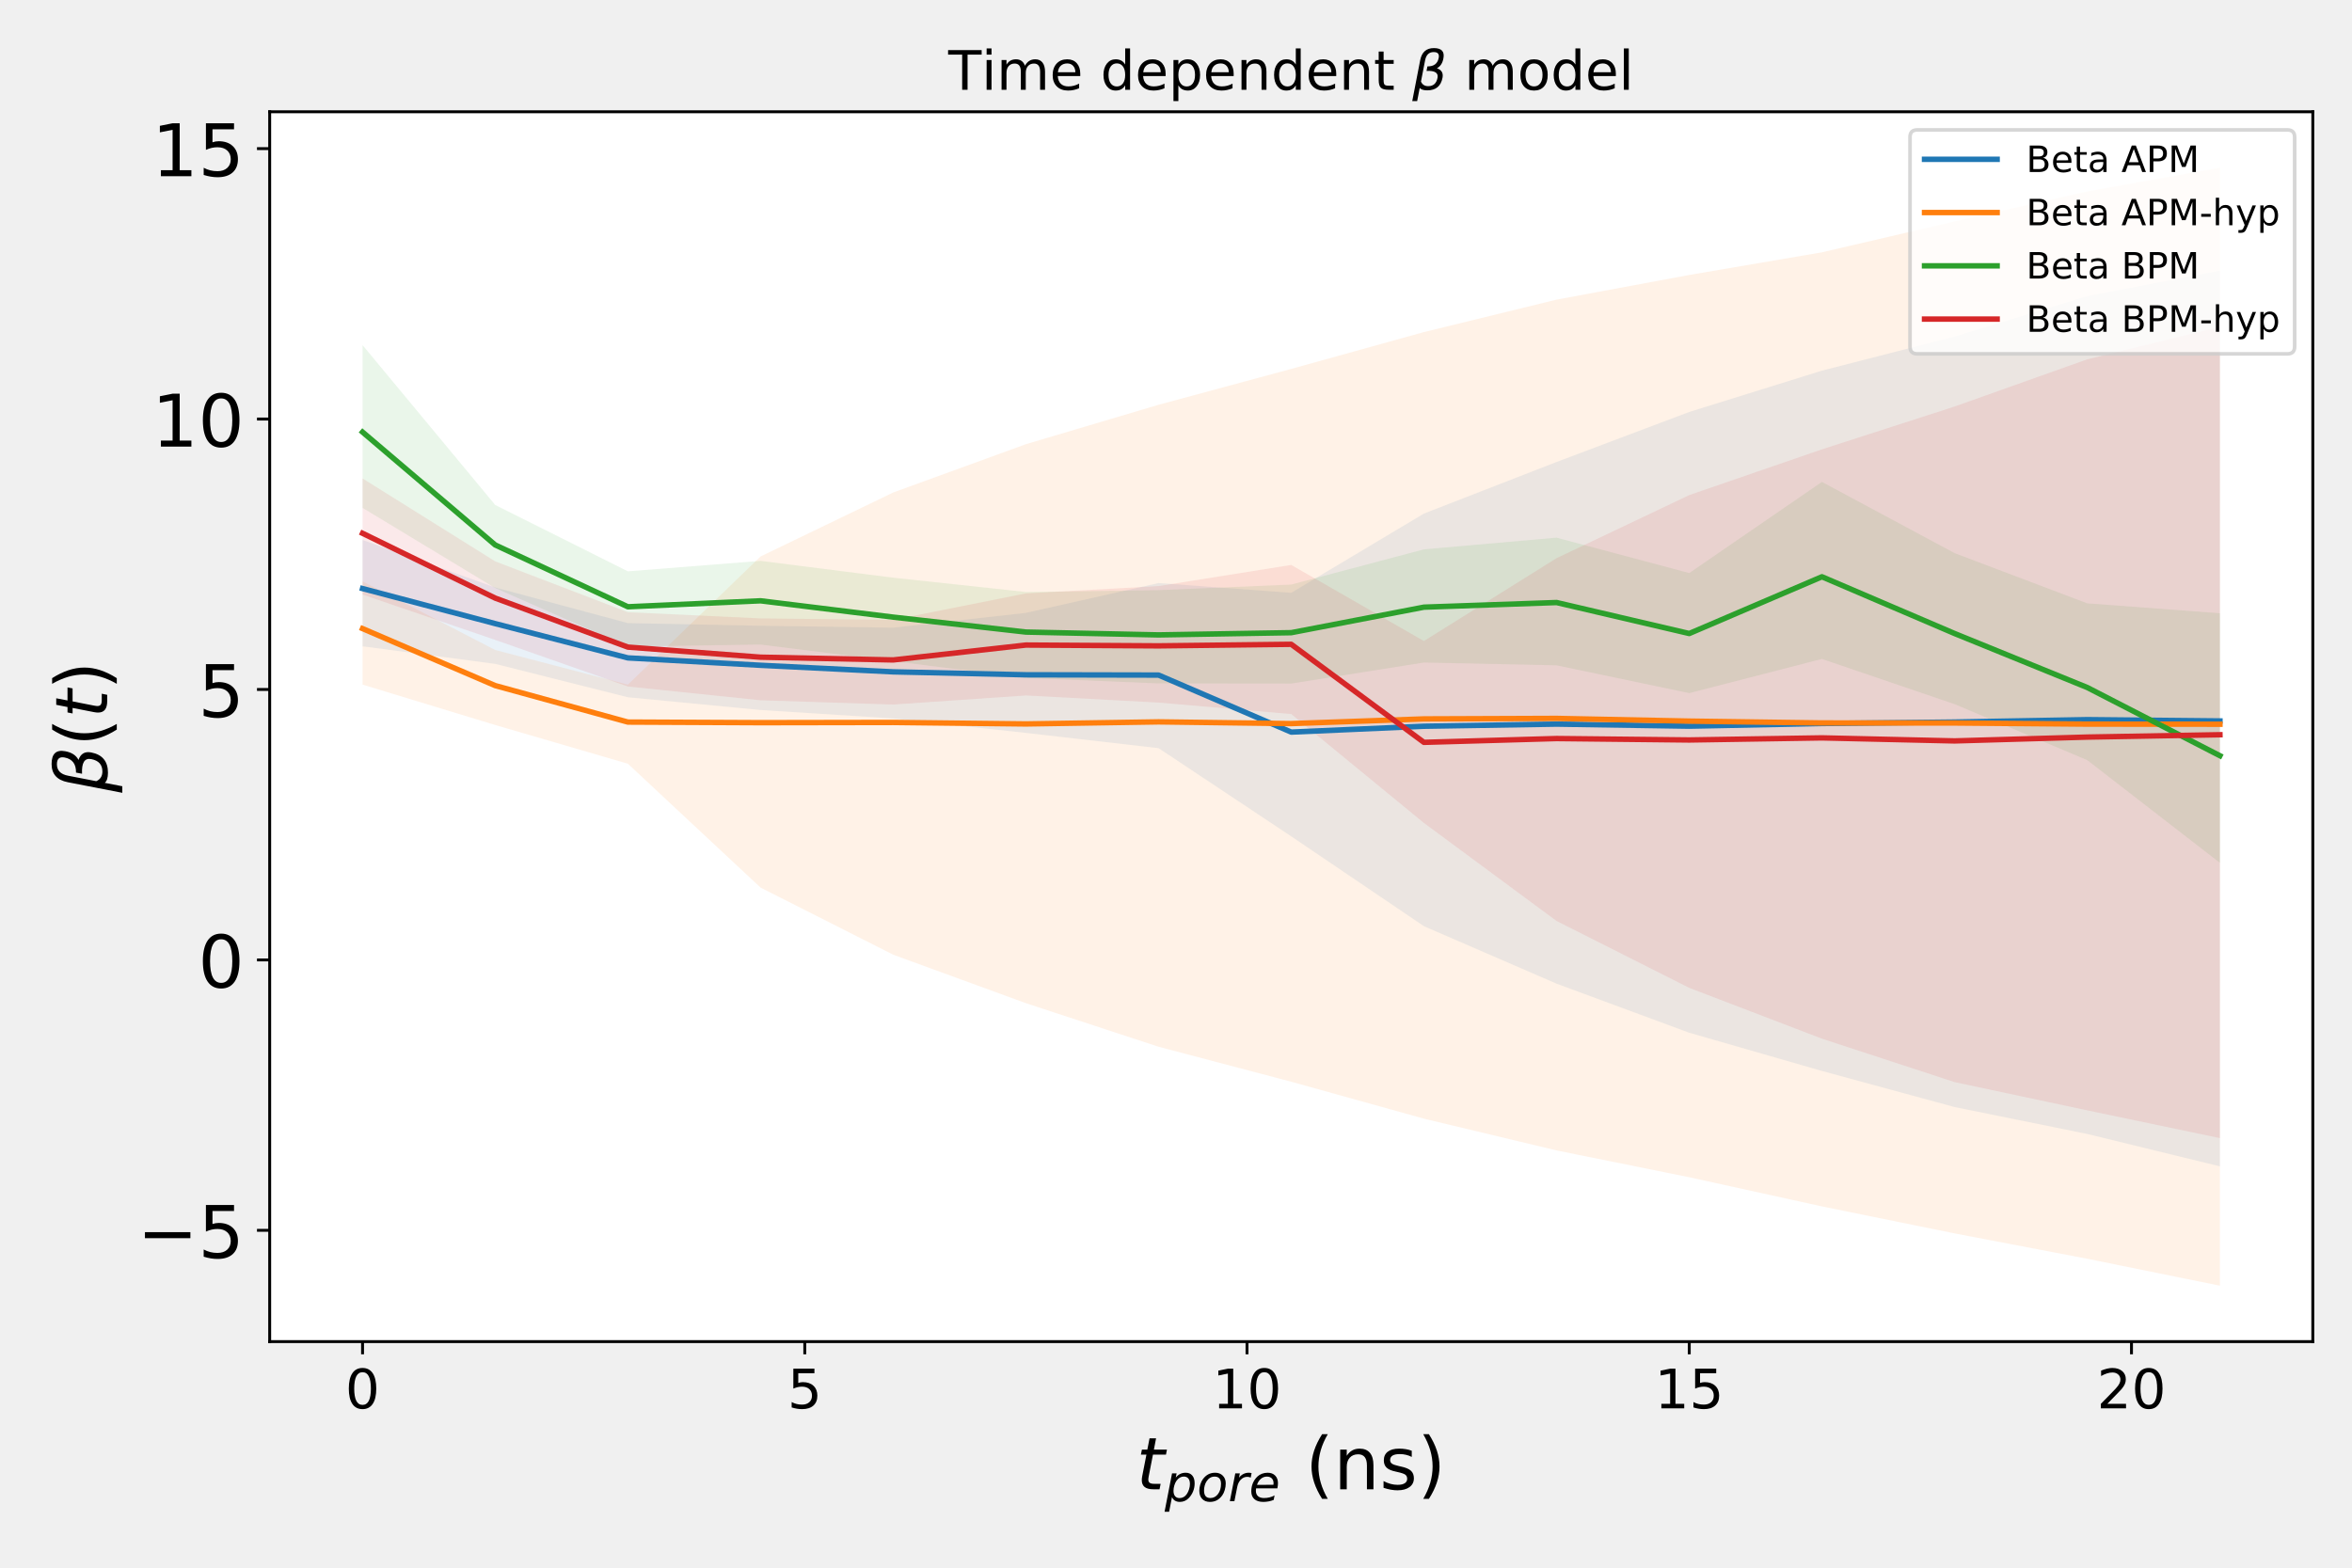
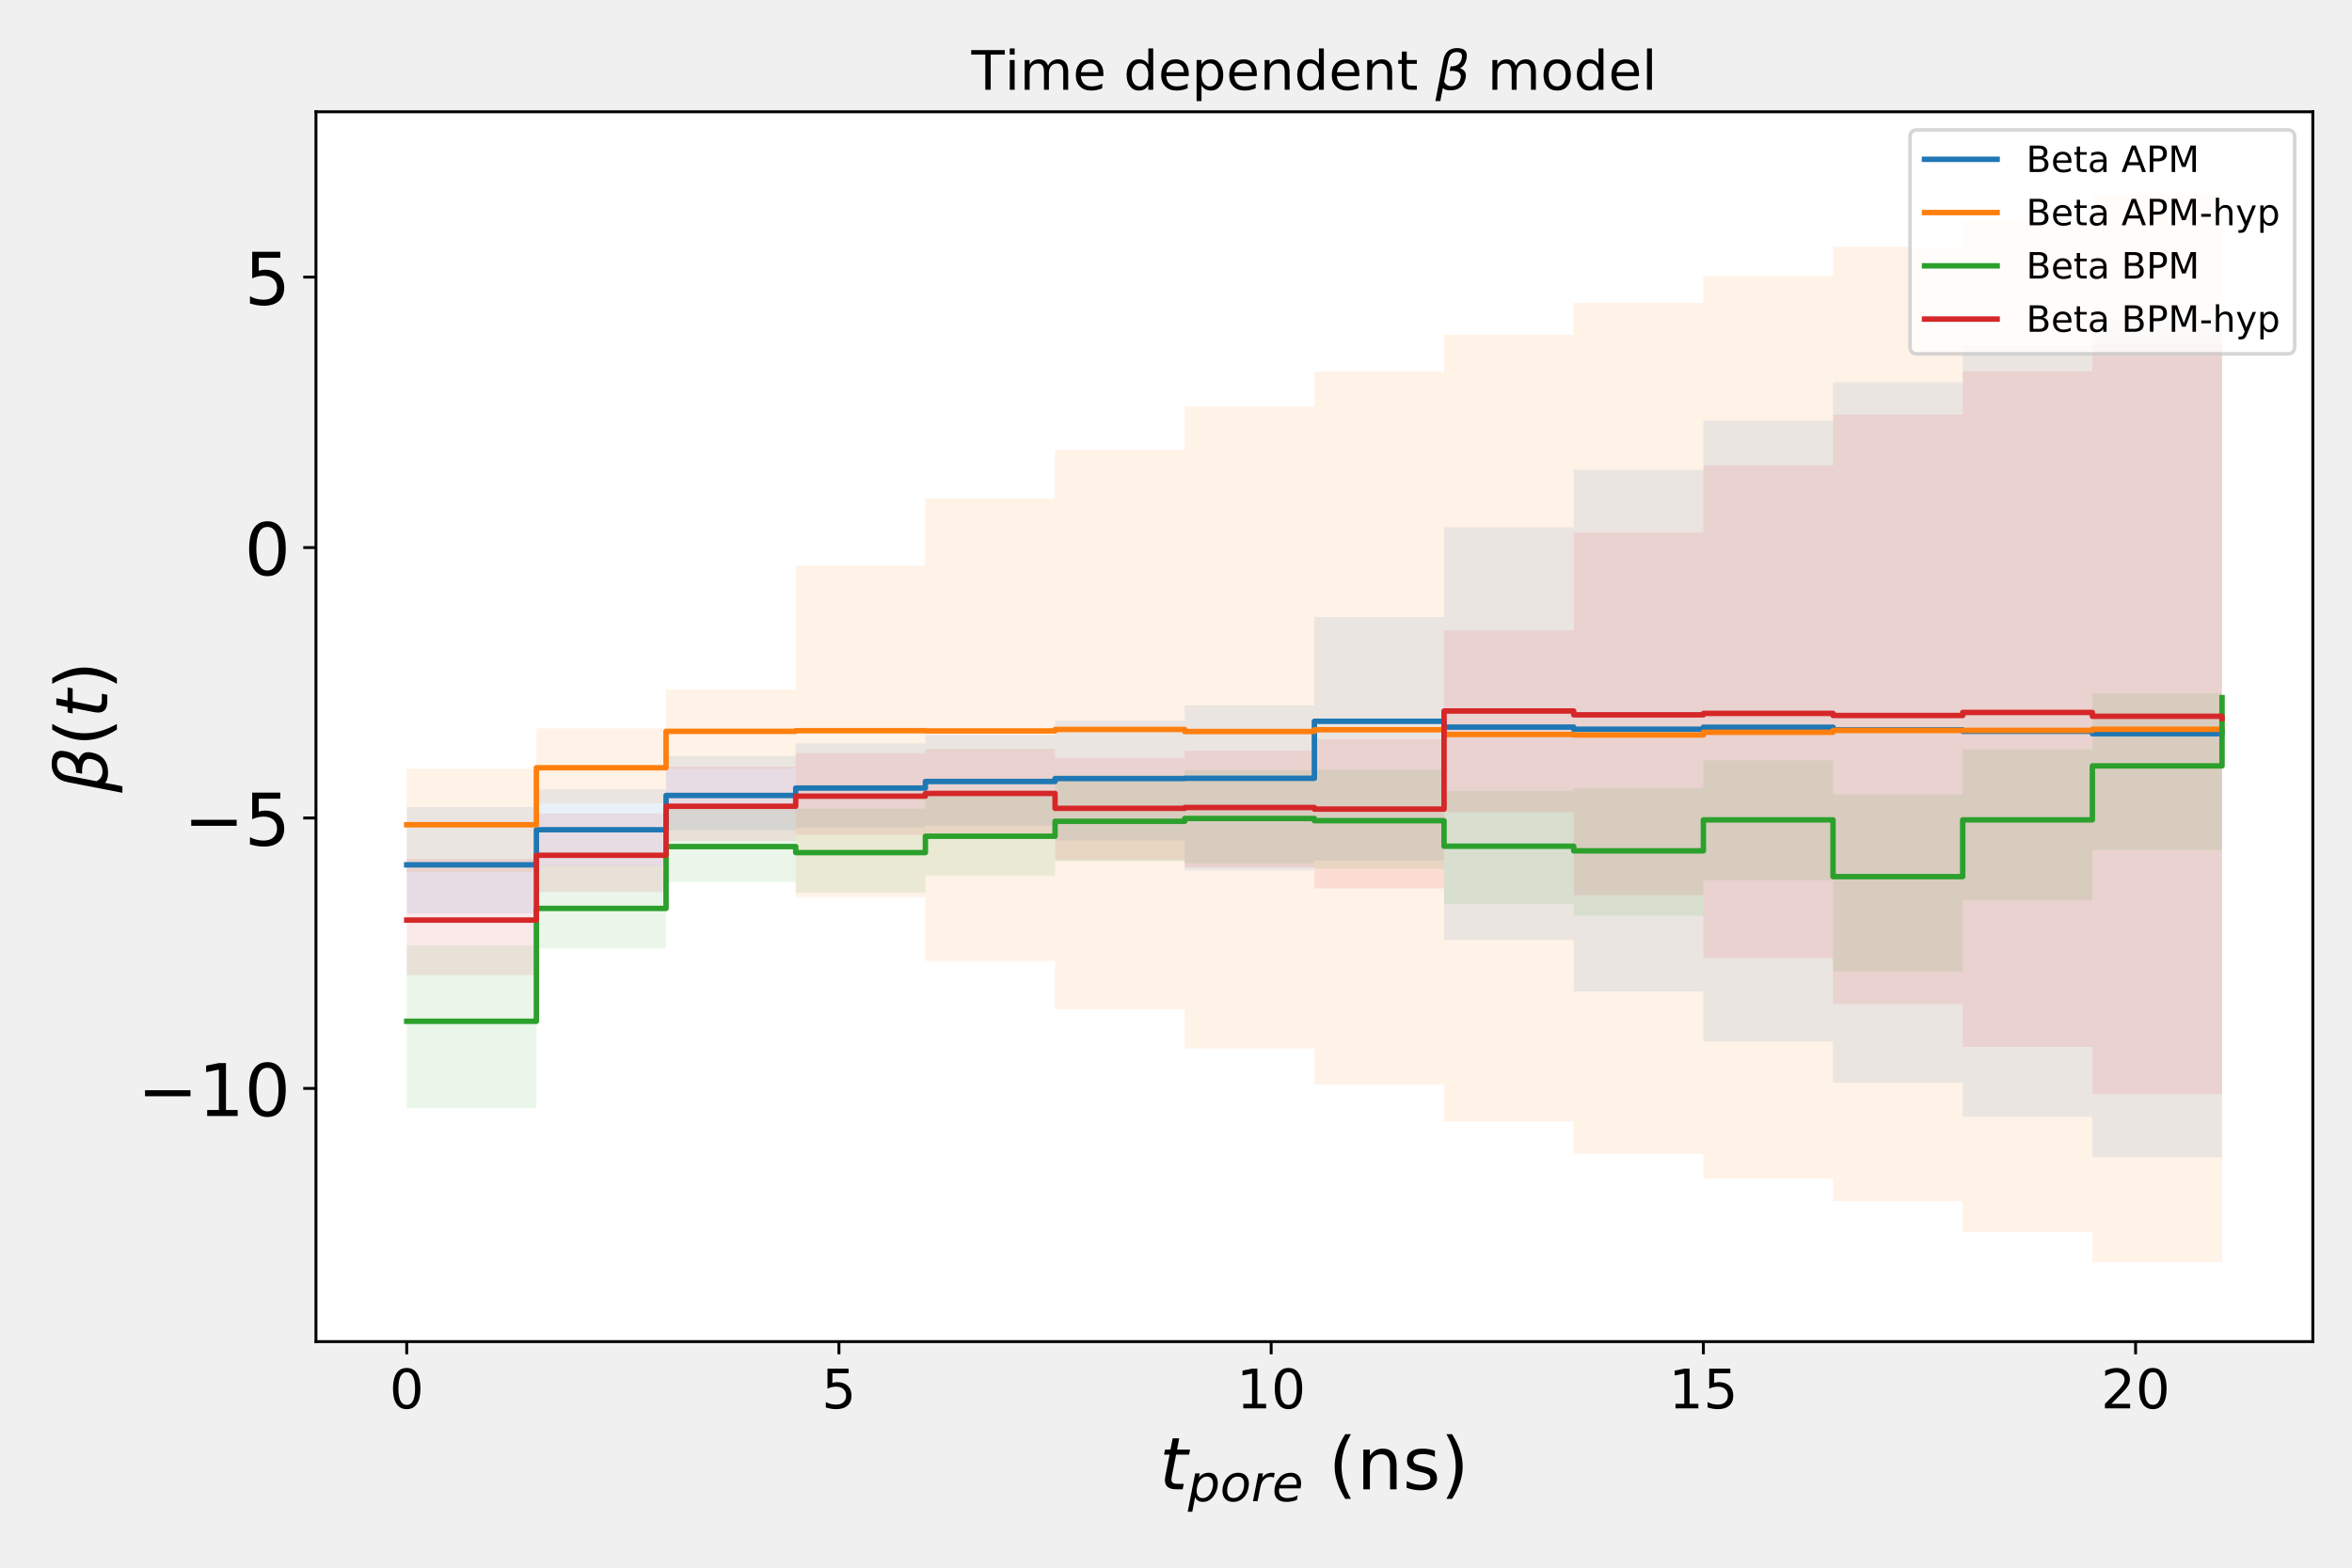
<svg xmlns="http://www.w3.org/2000/svg" xmlns:xlink="http://www.w3.org/1999/xlink" height="432pt" version="1.1" viewBox="0 0 648 432" width="648pt">
  <defs>
    <style type="text/css">*{stroke-linecap:butt;stroke-linejoin:round;}</style>
  </defs>
  <g id="figure_1">
    <g id="patch_1">
      <path d="M 0 432  L 648 432  L 648 0  L 0 0  z " style="fill:none;" />
    </g>
    <g id="axes_1">
      <g id="patch_2">
-         <path d="M 74.3 369.7  L 637.2 369.7  L 637.2 30.8  L 74.3 30.8  z " style="fill:#ffffff;" />
+         <path d="M 87.05 369.7  L 637.2 369.7  L 637.2 30.8  L 87.05 30.8  z " style="fill:#ffffff;" />
      </g>
      <g id="PolyCollection_1">
-         <path clip-path="url(#p8802742b12)" d="M 99.886 178.102  L 99.886 148.79  L 136.438 161.888  L 172.99 171.713  L 209.542 172.443  L 246.094 172.968  L 282.646 168.887  L 319.198 160.67  L 355.75 163.362  L 392.302 141.526  L 428.854 127.303  L 465.406 113.52  L 501.958 102.134  L 538.51 92.748  L 575.062 81.602  L 611.614 74.586  L 611.614 321.411  L 611.614 321.411  L 575.062 312.482  L 538.51 305.065  L 501.958 295.12  L 465.406 284.585  L 428.854 271.07  L 392.302 255.223  L 355.75 230.47  L 319.198 206.168  L 282.646 201.964  L 246.094 197.977  L 209.542 195.651  L 172.99 192.144  L 136.438 182.946  L 99.886 178.102  z " style="fill:#1f77b4;fill-opacity:0.1;" />
+         <path clip-path="url(#p41e7263bf4)" d="M 112.057 222.398  L 112.057 251.71  L 147.781 251.71  L 147.781 238.612  L 183.505 238.612  L 183.505 228.787  L 219.229 228.787  L 219.229 228.057  L 254.953 228.057  L 254.953 227.532  L 290.677 227.532  L 290.677 231.613  L 326.401 231.613  L 326.401 239.83  L 362.125 239.83  L 362.125 237.138  L 397.849 237.138  L 397.849 258.974  L 433.573 258.974  L 433.573 273.197  L 469.297 273.197  L 469.297 286.98  L 505.021 286.98  L 505.021 298.366  L 540.745 298.366  L 540.745 307.752  L 576.469 307.752  L 576.469 318.898  L 612.193 318.898  L 612.193 325.914  L 612.193 79.089  L 612.193 79.089  L 612.193 88.018  L 576.469 88.018  L 576.469 95.435  L 540.745 95.435  L 540.745 105.38  L 505.021 105.38  L 505.021 115.915  L 469.297 115.915  L 469.297 129.43  L 433.573 129.43  L 433.573 145.277  L 397.849 145.277  L 397.849 170.03  L 362.125 170.03  L 362.125 194.332  L 326.401 194.332  L 326.401 198.536  L 290.677 198.536  L 290.677 202.523  L 254.953 202.523  L 254.953 204.849  L 219.229 204.849  L 219.229 208.356  L 183.505 208.356  L 183.505 217.554  L 147.781 217.554  L 147.781 222.398  L 112.057 222.398  z " style="fill:#1f77b4;fill-opacity:0.1;" />
      </g>
      <g id="PolyCollection_2">
-         <path clip-path="url(#p8802742b12)" d="M 99.886 188.654  L 99.886 160.203  L 136.438 179.118  L 172.99 188.666  L 209.542 153.346  L 246.094 135.713  L 282.646 122.402  L 319.198 111.544  L 355.75 101.656  L 392.302 91.508  L 428.854 82.567  L 465.406 75.771  L 501.958 69.532  L 538.51 61.014  L 575.062 52.744  L 611.614 46.205  L 611.614 354.295  L 611.614 354.295  L 575.062 346.867  L 538.51 339.882  L 501.958 332.442  L 465.406 324.406  L 428.854 317.019  L 392.302 308.267  L 355.75 298.091  L 319.198 288.448  L 282.646 276.441  L 246.094 263.085  L 209.542 244.59  L 172.99 210.46  L 136.438 199.788  L 99.886 188.654  z " style="fill:#ff7f0e;fill-opacity:0.1;" />
+         <path clip-path="url(#p41e7263bf4)" d="M 112.057 211.846  L 112.057 240.297  L 147.781 240.297  L 147.781 221.382  L 183.505 221.382  L 183.505 211.834  L 219.229 211.834  L 219.229 247.154  L 254.953 247.154  L 254.953 264.787  L 290.677 264.787  L 290.677 278.098  L 326.401 278.098  L 326.401 288.956  L 362.125 288.956  L 362.125 298.844  L 397.849 298.844  L 397.849 308.992  L 433.573 308.992  L 433.573 317.933  L 469.297 317.933  L 469.297 324.729  L 505.021 324.729  L 505.021 330.968  L 540.745 330.968  L 540.745 339.486  L 576.469 339.486  L 576.469 347.756  L 612.193 347.756  L 612.193 354.295  L 612.193 46.205  L 612.193 46.205  L 612.193 53.633  L 576.469 53.633  L 576.469 60.618  L 540.745 60.618  L 540.745 68.058  L 505.021 68.058  L 505.021 76.094  L 469.297 76.094  L 469.297 83.481  L 433.573 83.481  L 433.573 92.233  L 397.849 92.233  L 397.849 102.409  L 362.125 102.409  L 362.125 112.052  L 326.401 112.052  L 326.401 124.059  L 290.677 124.059  L 290.677 137.415  L 254.953 137.415  L 254.953 155.91  L 219.229 155.91  L 219.229 190.04  L 183.505 190.04  L 183.505 200.712  L 147.781 200.712  L 147.781 211.846  L 112.057 211.846  z " style="fill:#ff7f0e;fill-opacity:0.1;" />
      </g>
      <g id="PolyCollection_3">
-         <path clip-path="url(#p8802742b12)" d="M 99.886 139.945  L 99.886 95.103  L 136.438 139.154  L 172.99 157.441  L 209.542 154.554  L 246.094 159.19  L 282.646 163.129  L 319.198 162.63  L 355.75 161.08  L 392.302 151.381  L 428.854 148.162  L 465.406 157.924  L 501.958 132.798  L 538.51 152.427  L 575.062 166.264  L 611.614 168.999  L 611.614 237.763  L 611.614 237.763  L 575.062 209.462  L 538.51 194.032  L 501.958 181.579  L 465.406 190.993  L 428.854 183.338  L 392.302 182.566  L 355.75 188.362  L 319.198 188.323  L 282.646 186.809  L 246.094 182.191  L 209.542 177.614  L 172.99 178.154  L 136.438 162.052  L 99.886 139.945  z " style="fill:#2ca02c;fill-opacity:0.1;" />
+         <path clip-path="url(#p41e7263bf4)" d="M 112.057 260.555  L 112.057 305.397  L 147.781 305.397  L 147.781 261.346  L 183.505 261.346  L 183.505 243.059  L 219.229 243.059  L 219.229 245.946  L 254.953 245.946  L 254.953 241.31  L 290.677 241.31  L 290.677 237.371  L 326.401 237.371  L 326.401 237.87  L 362.125 237.87  L 362.125 239.42  L 397.849 239.42  L 397.849 249.119  L 433.573 249.119  L 433.573 252.338  L 469.297 252.338  L 469.297 242.576  L 505.021 242.576  L 505.021 267.702  L 540.745 267.702  L 540.745 248.073  L 576.469 248.073  L 576.469 234.236  L 612.193 234.236  L 612.193 231.501  L 612.193 162.737  L 612.193 162.737  L 612.193 191.038  L 576.469 191.038  L 576.469 206.468  L 540.745 206.468  L 540.745 218.921  L 505.021 218.921  L 505.021 209.507  L 469.297 209.507  L 469.297 217.162  L 433.573 217.162  L 433.573 217.934  L 397.849 217.934  L 397.849 212.138  L 362.125 212.138  L 362.125 212.177  L 326.401 212.177  L 326.401 213.691  L 290.677 213.691  L 290.677 218.309  L 254.953 218.309  L 254.953 222.886  L 219.229 222.886  L 219.229 222.346  L 183.505 222.346  L 183.505 238.448  L 147.781 238.448  L 147.781 260.555  L 112.057 260.555  z " style="fill:#2ca02c;fill-opacity:0.1;" />
      </g>
      <g id="PolyCollection_4">
-         <path clip-path="url(#p8802742b12)" d="M 99.886 163.837  L 99.886 131.843  L 136.438 154.695  L 172.99 168.704  L 209.542 170.41  L 246.094 170.818  L 282.646 163.519  L 319.198 161.505  L 355.75 155.676  L 392.302 176.648  L 428.854 153.81  L 465.406 136.435  L 501.958 123.829  L 538.51 112.03  L 575.062 99.022  L 611.614 90.063  L 611.614 313.625  L 611.614 313.625  L 575.062 305.972  L 538.51 298.189  L 501.958 286.219  L 465.406 272.22  L 428.854 253.79  L 392.302 226.771  L 355.75 196.765  L 319.198 193.602  L 282.646 191.64  L 246.094 194.144  L 209.542 192.967  L 172.99 189.174  L 136.438 176.337  L 99.886 163.837  z " style="fill:#d62728;fill-opacity:0.1;" />
+         <path clip-path="url(#p41e7263bf4)" d="M 112.057 236.663  L 112.057 268.657  L 147.781 268.657  L 147.781 245.805  L 183.505 245.805  L 183.505 231.796  L 219.229 231.796  L 219.229 230.09  L 254.953 230.09  L 254.953 229.682  L 290.677 229.682  L 290.677 236.981  L 326.401 236.981  L 326.401 238.995  L 362.125 238.995  L 362.125 244.824  L 397.849 244.824  L 397.849 223.852  L 433.573 223.852  L 433.573 246.69  L 469.297 246.69  L 469.297 264.065  L 505.021 264.065  L 505.021 276.671  L 540.745 276.671  L 540.745 288.47  L 576.469 288.47  L 576.469 301.478  L 612.193 301.478  L 612.193 310.437  L 612.193 86.875  L 612.193 86.875  L 612.193 94.528  L 576.469 94.528  L 576.469 102.311  L 540.745 102.311  L 540.745 114.281  L 505.021 114.281  L 505.021 128.28  L 469.297 128.28  L 469.297 146.71  L 433.573 146.71  L 433.573 173.729  L 397.849 173.729  L 397.849 203.735  L 362.125 203.735  L 362.125 206.898  L 326.401 206.898  L 326.401 208.86  L 290.677 208.86  L 290.677 206.356  L 254.953 206.356  L 254.953 207.533  L 219.229 207.533  L 219.229 211.326  L 183.505 211.326  L 183.505 224.163  L 147.781 224.163  L 147.781 236.663  L 112.057 236.663  z " style="fill:#d62728;fill-opacity:0.1;" />
      </g>
      <g id="matplotlib.axis_1">
        <g id="xtick_1">
          <g id="line2d_1">
            <defs>
-               <path d="M 0 0  L 0 3.5  " id="meefdf83409" style="stroke:#000000;stroke-width:0.8;" />
-             </defs>
-             <g>
-               <use style="stroke:#000000;stroke-width:0.8;" x="99.886" xlink:href="#meefdf83409" y="369.7" />
+               <path d="M 0 0  L 0 3.5  " id="m4e8f140425" style="stroke:#000000;stroke-width:0.8;" />
+             </defs>
+             <g>
+               <use style="stroke:#000000;stroke-width:0.8;" x="112.057" xlink:href="#m4e8f140425" y="369.7" />
            </g>
          </g>
          <g id="text_1">
-             <g transform="translate(95.11449 388.0977)scale(0.15 -0.15)">
+             <g transform="translate(107.2849 388.0977)scale(0.15 -0.15)">
              <defs>
                <path d="M 2034 4250  Q 1547 4250 1301 3770  Q 1056 3291 1056 2328  Q 1056 1369 1301 889  Q 1547 409 2034 409  Q 2525 409 2770 889  Q 3016 1369 3016 2328  Q 3016 3291 2770 3770  Q 2525 4250 2034 4250  z M 2034 4750  Q 2819 4750 3233 4129  Q 3647 3509 3647 2328  Q 3647 1150 3233 529  Q 2819 -91 2034 -91  Q 1250 -91 836 529  Q 422 1150 422 2328  Q 422 3509 836 4129  Q 1250 4750 2034 4750  z " id="DejaVuSans-30" transform="scale(0.015625)" />
              </defs>
              <use xlink:href="#DejaVuSans-30" />
            </g>
          </g>
        </g>
        <g id="xtick_2">
          <g id="line2d_2">
            <g>
-               <use style="stroke:#000000;stroke-width:0.8;" x="221.726" xlink:href="#meefdf83409" y="369.7" />
+               <use style="stroke:#000000;stroke-width:0.8;" x="231.137" xlink:href="#m4e8f140425" y="369.7" />
            </g>
          </g>
          <g id="text_2">
-             <g transform="translate(216.9543 388.0977)scale(0.15 -0.15)">
+             <g transform="translate(226.365 388.0977)scale(0.15 -0.15)">
              <defs>
                <path d="M 691 4666  L 3169 4666  L 3169 4134  L 1269 4134  L 1269 2991  Q 1406 3038 1543 3061  Q 1681 3084 1819 3084  Q 2600 3084 3056 2656  Q 3513 2228 3513 1497  Q 3513 744 3044 326  Q 2575 -91 1722 -91  Q 1428 -91 1123 -41  Q 819 9 494 109  L 494 744  Q 775 591 1075 516  Q 1375 441 1709 441  Q 2250 441 2565 725  Q 2881 1009 2881 1497  Q 2881 1984 2565 2268  Q 2250 2553 1709 2553  Q 1456 2553 1204 2497  Q 953 2441 691 2322  L 691 4666  z " id="DejaVuSans-35" transform="scale(0.015625)" />
              </defs>
              <use xlink:href="#DejaVuSans-35" />
            </g>
          </g>
        </g>
        <g id="xtick_3">
          <g id="line2d_3">
            <g>
-               <use style="stroke:#000000;stroke-width:0.8;" x="343.566" xlink:href="#meefdf83409" y="369.7" />
+               <use style="stroke:#000000;stroke-width:0.8;" x="350.217" xlink:href="#m4e8f140425" y="369.7" />
            </g>
          </g>
          <g id="text_3">
-             <g transform="translate(334.0223 388.0977)scale(0.15 -0.15)">
+             <g transform="translate(340.6732 388.0977)scale(0.15 -0.15)">
              <defs>
                <path d="M 794 531  L 1825 531  L 1825 4091  L 703 3866  L 703 4441  L 1819 4666  L 2450 4666  L 2450 531  L 3481 531  L 3481 0  L 794 0  L 794 531  z " id="DejaVuSans-31" transform="scale(0.015625)" />
              </defs>
              <use xlink:href="#DejaVuSans-31" />
              <use x="63.623" xlink:href="#DejaVuSans-30" />
            </g>
          </g>
        </g>
        <g id="xtick_4">
          <g id="line2d_4">
            <g>
-               <use style="stroke:#000000;stroke-width:0.8;" x="465.406" xlink:href="#meefdf83409" y="369.7" />
+               <use style="stroke:#000000;stroke-width:0.8;" x="469.297" xlink:href="#m4e8f140425" y="369.7" />
            </g>
          </g>
          <g id="text_4">
-             <g transform="translate(455.8621 388.0977)scale(0.15 -0.15)">
+             <g transform="translate(459.7533 388.0977)scale(0.15 -0.15)">
              <use xlink:href="#DejaVuSans-31" />
              <use x="63.623" xlink:href="#DejaVuSans-35" />
            </g>
          </g>
        </g>
        <g id="xtick_5">
          <g id="line2d_5">
            <g>
-               <use style="stroke:#000000;stroke-width:0.8;" x="587.246" xlink:href="#meefdf83409" y="369.7" />
+               <use style="stroke:#000000;stroke-width:0.8;" x="588.377" xlink:href="#m4e8f140425" y="369.7" />
            </g>
          </g>
          <g id="text_5">
-             <g transform="translate(577.7019 388.0977)scale(0.15 -0.15)">
+             <g transform="translate(578.8334 388.0977)scale(0.15 -0.15)">
              <defs>
                <path d="M 1228 531  L 3431 531  L 3431 0  L 469 0  L 469 531  Q 828 903 1448 1529  Q 2069 2156 2228 2338  Q 2531 2678 2651 2914  Q 2772 3150 2772 3378  Q 2772 3750 2511 3984  Q 2250 4219 1831 4219  Q 1534 4219 1204 4116  Q 875 4013 500 3803  L 500 4441  Q 881 4594 1212 4672  Q 1544 4750 1819 4750  Q 2544 4750 2975 4387  Q 3406 4025 3406 3419  Q 3406 3131 3298 2873  Q 3191 2616 2906 2266  Q 2828 2175 2409 1742  Q 1991 1309 1228 531  z " id="DejaVuSans-32" transform="scale(0.015625)" />
              </defs>
              <use xlink:href="#DejaVuSans-32" />
              <use x="63.623" xlink:href="#DejaVuSans-30" />
            </g>
          </g>
        </g>
        <g id="text_6">
-           <g transform="translate(313.05 410.4172)scale(0.2 -0.2)">
+           <g transform="translate(319.425 410.4172)scale(0.2 -0.2)">
            <defs>
              <path d="M 2706 3500  L 2619 3053  L 1472 3053  L 1100 1153  Q 1081 1047 1072 975  Q 1063 903 1063 863  Q 1063 663 1183 572  Q 1303 481 1569 481  L 2150 481  L 2053 0  L 1503 0  Q 991 0 739 200  Q 488 400 488 806  Q 488 878 497 964  Q 506 1050 525 1153  L 897 3053  L 409 3053  L 500 3500  L 978 3500  L 1172 4494  L 1747 4494  L 1556 3500  L 2706 3500  z " id="DejaVuSans-Oblique-74" transform="scale(0.015625)" />
              <path d="M 3175 2156  Q 3175 2616 2975 2859  Q 2775 3103 2400 3103  Q 2144 3103 1911 2972  Q 1678 2841 1497 2591  Q 1319 2344 1212 1994  Q 1106 1644 1106 1300  Q 1106 863 1306 627  Q 1506 391 1875 391  Q 2147 391 2380 519  Q 2613 647 2778 891  Q 2956 1147 3065 1494  Q 3175 1841 3175 2156  z M 1394 2969  Q 1625 3272 1939 3428  Q 2253 3584 2638 3584  Q 3175 3584 3472 3232  Q 3769 2881 3769 2247  Q 3769 1728 3584 1258  Q 3400 788 3053 416  Q 2822 169 2531 39  Q 2241 -91 1919 -91  Q 1547 -91 1294 64  Q 1041 219 916 525  L 556 -1331  L -19 -1331  L 922 3500  L 1497 3500  L 1394 2969  z " id="DejaVuSans-Oblique-70" transform="scale(0.015625)" />
              <path d="M 1625 -91  Q 1009 -91 651 289  Q 294 669 294 1325  Q 294 1706 417 2101  Q 541 2497 738 2766  Q 1047 3184 1428 3384  Q 1809 3584 2291 3584  Q 2888 3584 3255 3212  Q 3622 2841 3622 2241  Q 3622 1825 3500 1412  Q 3378 1000 3181 728  Q 2875 309 2494 109  Q 2113 -91 1625 -91  z M 891 1344  Q 891 869 1089 633  Q 1288 397 1691 397  Q 2269 397 2648 901  Q 3028 1406 3028 2181  Q 3028 2634 2825 2865  Q 2622 3097 2228 3097  Q 1903 3097 1650 2945  Q 1397 2794 1197 2484  Q 1050 2253 970 1956  Q 891 1659 891 1344  z " id="DejaVuSans-Oblique-6f" transform="scale(0.015625)" />
              <path d="M 2853 2969  Q 2766 3016 2653 3041  Q 2541 3066 2413 3066  Q 1953 3066 1609 2717  Q 1266 2369 1153 1784  L 800 0  L 225 0  L 909 3500  L 1484 3500  L 1375 2956  Q 1603 3259 1920 3421  Q 2238 3584 2597 3584  Q 2691 3584 2781 3573  Q 2872 3563 2963 3538  L 2853 2969  z " id="DejaVuSans-Oblique-72" transform="scale(0.015625)" />
              <path d="M 3078 2063  Q 3088 2113 3092 2166  Q 3097 2219 3097 2272  Q 3097 2653 2873 2875  Q 2650 3097 2266 3097  Q 1838 3097 1509 2826  Q 1181 2556 1013 2059  L 3078 2063  z M 3578 1613  L 903 1613  Q 884 1494 878 1425  Q 872 1356 872 1306  Q 872 872 1139 634  Q 1406 397 1894 397  Q 2269 397 2603 481  Q 2938 566 3225 728  L 3116 159  Q 2806 34 2476 -28  Q 2147 -91 1806 -91  Q 1078 -91 686 257  Q 294 606 294 1247  Q 294 1794 489 2264  Q 684 2734 1063 3103  Q 1306 3334 1642 3459  Q 1978 3584 2356 3584  Q 2950 3584 3301 3228  Q 3653 2872 3653 2272  Q 3653 2128 3634 1964  Q 3616 1800 3578 1613  z " id="DejaVuSans-Oblique-65" transform="scale(0.015625)" />
              <path id="DejaVuSans-20" transform="scale(0.015625)" />
              <path d="M 1984 4856  Q 1566 4138 1362 3434  Q 1159 2731 1159 2009  Q 1159 1288 1364 580  Q 1569 -128 1984 -844  L 1484 -844  Q 1016 -109 783 600  Q 550 1309 550 2009  Q 550 2706 781 3412  Q 1013 4119 1484 4856  L 1984 4856  z " id="DejaVuSans-28" transform="scale(0.015625)" />
              <path d="M 3513 2113  L 3513 0  L 2938 0  L 2938 2094  Q 2938 2591 2744 2837  Q 2550 3084 2163 3084  Q 1697 3084 1428 2787  Q 1159 2491 1159 1978  L 1159 0  L 581 0  L 581 3500  L 1159 3500  L 1159 2956  Q 1366 3272 1645 3428  Q 1925 3584 2291 3584  Q 2894 3584 3203 3211  Q 3513 2838 3513 2113  z " id="DejaVuSans-6e" transform="scale(0.015625)" />
              <path d="M 2834 3397  L 2834 2853  Q 2591 2978 2328 3040  Q 2066 3103 1784 3103  Q 1356 3103 1142 2972  Q 928 2841 928 2578  Q 928 2378 1081 2264  Q 1234 2150 1697 2047  L 1894 2003  Q 2506 1872 2764 1633  Q 3022 1394 3022 966  Q 3022 478 2636 193  Q 2250 -91 1575 -91  Q 1294 -91 989 -36  Q 684 19 347 128  L 347 722  Q 666 556 975 473  Q 1284 391 1588 391  Q 1994 391 2212 530  Q 2431 669 2431 922  Q 2431 1156 2273 1281  Q 2116 1406 1581 1522  L 1381 1569  Q 847 1681 609 1914  Q 372 2147 372 2553  Q 372 3047 722 3315  Q 1072 3584 1716 3584  Q 2034 3584 2315 3537  Q 2597 3491 2834 3397  z " id="DejaVuSans-73" transform="scale(0.015625)" />
              <path d="M 513 4856  L 1013 4856  Q 1481 4119 1714 3412  Q 1947 2706 1947 2009  Q 1947 1309 1714 600  Q 1481 -109 1013 -844  L 513 -844  Q 928 -128 1133 580  Q 1338 1288 1338 2009  Q 1338 2731 1133 3434  Q 928 4138 513 4856  z " id="DejaVuSans-29" transform="scale(0.015625)" />
            </defs>
            <use transform="translate(0 0.125)" xlink:href="#DejaVuSans-Oblique-74" />
            <use transform="translate(39.20898 -16.28125)scale(0.7)" xlink:href="#DejaVuSans-Oblique-70" />
            <use transform="translate(83.64258 -16.28125)scale(0.7)" xlink:href="#DejaVuSans-Oblique-6f" />
            <use transform="translate(126.4697 -16.28125)scale(0.7)" xlink:href="#DejaVuSans-Oblique-72" />
            <use transform="translate(155.249 -16.28125)scale(0.7)" xlink:href="#DejaVuSans-Oblique-65" />
            <use transform="translate(201.0498 0.125)" xlink:href="#DejaVuSans-20" />
            <use transform="translate(232.8369 0.125)" xlink:href="#DejaVuSans-28" />
            <use transform="translate(271.8506 0.125)" xlink:href="#DejaVuSans-6e" />
            <use transform="translate(335.2295 0.125)" xlink:href="#DejaVuSans-73" />
            <use transform="translate(387.3291 0.125)" xlink:href="#DejaVuSans-29" />
          </g>
        </g>
      </g>
      <g id="matplotlib.axis_2">
        <g id="ytick_1">
          <g id="line2d_6">
            <defs>
-               <path d="M 0 0  L -3.5 0  " id="m89d80cf269" style="stroke:#000000;stroke-width:0.8;" />
-             </defs>
-             <g>
-               <use style="stroke:#000000;stroke-width:0.8;" x="74.3" xlink:href="#m89d80cf269" y="339.039" />
+               <path d="M 0 0  L -3.5 0  " id="mb55af6e6a7" style="stroke:#000000;stroke-width:0.8;" />
+             </defs>
+             <g>
+               <use style="stroke:#000000;stroke-width:0.8;" x="87.05" xlink:href="#mb55af6e6a7" y="299.929" />
            </g>
          </g>
          <g id="text_7">
-             <g transform="translate(37.81562 346.6378)scale(0.2 -0.2)">
+             <g transform="translate(37.84063 307.5275)scale(0.2 -0.2)">
              <defs>
                <path d="M 678 2272  L 4684 2272  L 4684 1741  L 678 1741  L 678 2272  z " id="DejaVuSans-2212" transform="scale(0.015625)" />
              </defs>
+               <use xlink:href="#DejaVuSans-2212" />
+               <use x="83.789" xlink:href="#DejaVuSans-31" />
+               <use x="147.412" xlink:href="#DejaVuSans-30" />
+             </g>
+           </g>
+         </g>
+         <g id="ytick_2">
+           <g id="line2d_7">
+             <g>
+               <use style="stroke:#000000;stroke-width:0.8;" x="87.05" xlink:href="#mb55af6e6a7" y="225.408" />
+             </g>
+           </g>
+           <g id="text_8">
+             <g transform="translate(50.56562 233.0061)scale(0.2 -0.2)">
              <use xlink:href="#DejaVuSans-2212" />
              <use x="83.789" xlink:href="#DejaVuSans-35" />
            </g>
          </g>
        </g>
-         <g id="ytick_2">
-           <g id="line2d_7">
-             <g>
-               <use style="stroke:#000000;stroke-width:0.8;" x="74.3" xlink:href="#m89d80cf269" y="264.518" />
-             </g>
-           </g>
-           <g id="text_8">
-             <g transform="translate(54.575 272.1164)scale(0.2 -0.2)">
-               <use xlink:href="#DejaVuSans-30" />
-             </g>
-           </g>
-         </g>
        <g id="ytick_3">
          <g id="line2d_8">
            <g>
-               <use style="stroke:#000000;stroke-width:0.8;" x="74.3" xlink:href="#m89d80cf269" y="189.997" />
+               <use style="stroke:#000000;stroke-width:0.8;" x="87.05" xlink:href="#mb55af6e6a7" y="150.886" />
            </g>
          </g>
          <g id="text_9">
-             <g transform="translate(54.575 197.5951)scale(0.2 -0.2)">
-               <use xlink:href="#DejaVuSans-35" />
+             <g transform="translate(67.325 158.4847)scale(0.2 -0.2)">
+               <use xlink:href="#DejaVuSans-30" />
            </g>
          </g>
        </g>
        <g id="ytick_4">
          <g id="line2d_9">
            <g>
-               <use style="stroke:#000000;stroke-width:0.8;" x="74.3" xlink:href="#m89d80cf269" y="115.475" />
+               <use style="stroke:#000000;stroke-width:0.8;" x="87.05" xlink:href="#mb55af6e6a7" y="76.365" />
            </g>
          </g>
          <g id="text_10">
-             <g transform="translate(41.85 123.0737)scale(0.2 -0.2)">
-               <use xlink:href="#DejaVuSans-31" />
-               <use x="63.623" xlink:href="#DejaVuSans-30" />
-             </g>
-           </g>
-         </g>
-         <g id="ytick_5">
-           <g id="line2d_10">
-             <g>
-               <use style="stroke:#000000;stroke-width:0.8;" x="74.3" xlink:href="#m89d80cf269" y="40.954" />
-             </g>
-           </g>
-           <g id="text_11">
-             <g transform="translate(41.85 48.55232)scale(0.2 -0.2)">
-               <use xlink:href="#DejaVuSans-31" />
-               <use x="63.623" xlink:href="#DejaVuSans-35" />
-             </g>
-           </g>
-         </g>
-         <g id="text_12">
-           <g transform="translate(29.61563 218.45)rotate(-90)scale(0.2 -0.2)">
+             <g transform="translate(67.325 83.96336)scale(0.2 -0.2)">
+               <use xlink:href="#DejaVuSans-35" />
+             </g>
+           </g>
+         </g>
+         <g id="text_11">
+           <g transform="translate(29.64062 218.45)rotate(-90)scale(0.2 -0.2)">
            <defs>
              <path d="M 872 216  L 572 -1331  L -6 -1331  L 928 3478  Q 1206 4903 2538 4903  Q 3888 4903 3659 3700  Q 3503 2844 2894 2531  Q 3713 2250 3553 1416  Q 3272 -69 1759 -66  Q 1097 -63 872 216  z M 1019 966  Q 1259 422 1875 425  Q 2775 425 2966 1406  Q 3138 2288 1675 2219  L 1778 2750  Q 2909 2731 3106 3750  Q 3241 4438 2509 4434  Q 1691 4434 1503 3459  L 1019 966  z " id="DejaVuSans-Oblique-3b2" transform="scale(0.015625)" />
            </defs>
            <use transform="translate(0 0.390625)" xlink:href="#DejaVuSans-Oblique-3b2" />
            <use transform="translate(63.81836 0.390625)" xlink:href="#DejaVuSans-28" />
            <use transform="translate(102.832 0.390625)" xlink:href="#DejaVuSans-Oblique-74" />
            <use transform="translate(142.041 0.390625)" xlink:href="#DejaVuSans-29" />
          </g>
        </g>
      </g>
+       <g id="line2d_10">
+         <path clip-path="url(#p41e7263bf4)" d="M 112.057 238.313  L 147.781 238.313  L 147.781 228.65  L 183.505 228.65  L 183.505 219.206  L 219.229 219.206  L 219.229 217.169  L 254.953 217.169  L 254.953 215.358  L 290.677 215.358  L 290.677 214.549  L 326.401 214.549  L 326.401 214.472  L 362.125 214.472  L 362.125 198.759  L 397.849 198.759  L 397.849 200.372  L 433.573 200.372  L 433.573 200.963  L 469.297 200.963  L 469.297 200.396  L 505.021 200.396  L 505.021 201.128  L 540.745 201.128  L 540.745 201.53  L 576.469 201.53  L 576.469 202.191  L 612.193 202.191  L 612.193 201.832  " style="fill:none;stroke:#1f77b4;stroke-linecap:square;stroke-width:1.5;" />
+       </g>
      <g id="line2d_11">
-         <path clip-path="url(#p8802742b12)" d="M 99.886 162.187  L 136.438 171.85  L 172.99 181.294  L 209.542 183.331  L 246.094 185.142  L 282.646 185.951  L 319.198 186.028  L 355.75 201.741  L 392.302 200.128  L 428.854 199.537  L 465.406 200.104  L 501.958 199.372  L 538.51 198.97  L 575.062 198.309  L 611.614 198.668  " style="fill:none;stroke:#1f77b4;stroke-linecap:square;stroke-width:1.5;" />
+         <path clip-path="url(#p41e7263bf4)" d="M 112.057 227.275  L 147.781 227.275  L 147.781 211.572  L 183.505 211.572  L 183.505 201.524  L 219.229 201.524  L 219.229 201.354  L 254.953 201.354  L 254.953 201.416  L 290.677 201.416  L 290.677 201.008  L 326.401 201.008  L 326.401 201.577  L 362.125 201.577  L 362.125 201.102  L 397.849 201.102  L 397.849 202.394  L 433.573 202.394  L 433.573 202.532  L 469.297 202.532  L 469.297 201.787  L 505.021 201.787  L 505.021 201.282  L 540.745 201.282  L 540.745 201.267  L 576.469 201.267  L 576.469 200.957  L 612.193 200.957  L 612.193 200.929  " style="fill:none;stroke:#ff7f0e;stroke-linecap:square;stroke-width:1.5;" />
      </g>
      <g id="line2d_12">
-         <path clip-path="url(#p8802742b12)" d="M 99.886 173.225  L 136.438 188.928  L 172.99 198.976  L 209.542 199.146  L 246.094 199.084  L 282.646 199.492  L 319.198 198.923  L 355.75 199.398  L 392.302 198.106  L 428.854 197.968  L 465.406 198.713  L 501.958 199.218  L 538.51 199.233  L 575.062 199.543  L 611.614 199.571  " style="fill:none;stroke:#ff7f0e;stroke-linecap:square;stroke-width:1.5;" />
+         <path clip-path="url(#p41e7263bf4)" d="M 112.057 281.436  L 147.781 281.436  L 147.781 250.325  L 183.505 250.325  L 183.505 233.292  L 219.229 233.292  L 219.229 234.94  L 254.953 234.94  L 254.953 230.438  L 290.677 230.438  L 290.677 226.325  L 326.401 226.325  L 326.401 225.544  L 362.125 225.544  L 362.125 226.156  L 397.849 226.156  L 397.849 233.187  L 433.573 233.187  L 433.573 234.462  L 469.297 234.462  L 469.297 225.925  L 505.021 225.925  L 505.021 241.563  L 540.745 241.563  L 540.745 225.927  L 576.469 225.927  L 576.469 211.049  L 612.193 211.049  L 612.193 192.248  " style="fill:none;stroke:#2ca02c;stroke-linecap:square;stroke-width:1.5;" />
      </g>
      <g id="line2d_13">
-         <path clip-path="url(#p8802742b12)" d="M 99.886 119.064  L 136.438 150.175  L 172.99 167.208  L 209.542 165.56  L 246.094 170.062  L 282.646 174.175  L 319.198 174.956  L 355.75 174.344  L 392.302 167.313  L 428.854 166.038  L 465.406 174.575  L 501.958 158.937  L 538.51 174.573  L 575.062 189.451  L 611.614 208.252  " style="fill:none;stroke:#2ca02c;stroke-linecap:square;stroke-width:1.5;" />
-       </g>
-       <g id="line2d_14">
-         <path clip-path="url(#p8802742b12)" d="M 99.886 146.96  L 136.438 164.819  L 172.99 178.32  L 209.542 181.099  L 246.094 181.856  L 282.646 177.754  L 319.198 177.976  L 355.75 177.546  L 392.302 204.566  L 428.854 203.518  L 465.406 203.91  L 501.958 203.335  L 538.51 204.172  L 575.062 203.115  L 611.614 202.469  " style="fill:none;stroke:#d62728;stroke-linecap:square;stroke-width:1.5;" />
+         <path clip-path="url(#p41e7263bf4)" d="M 112.057 253.54  L 147.781 253.54  L 147.781 235.681  L 183.505 235.681  L 183.505 222.18  L 219.229 222.18  L 219.229 219.401  L 254.953 219.401  L 254.953 218.644  L 290.677 218.644  L 290.677 222.746  L 326.401 222.746  L 326.401 222.524  L 362.125 222.524  L 362.125 222.954  L 397.849 222.954  L 397.849 195.934  L 433.573 195.934  L 433.573 196.982  L 469.297 196.982  L 469.297 196.59  L 505.021 196.59  L 505.021 197.165  L 540.745 197.165  L 540.745 196.328  L 576.469 196.328  L 576.469 197.385  L 612.193 197.385  L 612.193 198.031  " style="fill:none;stroke:#d62728;stroke-linecap:square;stroke-width:1.5;" />
      </g>
      <g id="patch_3">
-         <path d="M 74.3 369.7  L 74.3 30.8  " style="fill:none;stroke:#000000;stroke-linecap:square;stroke-linejoin:miter;stroke-width:0.8;" />
+         <path d="M 87.05 369.7  L 87.05 30.8  " style="fill:none;stroke:#000000;stroke-linecap:square;stroke-linejoin:miter;stroke-width:0.8;" />
      </g>
      <g id="patch_4">
        <path d="M 637.2 369.7  L 637.2 30.8  " style="fill:none;stroke:#000000;stroke-linecap:square;stroke-linejoin:miter;stroke-width:0.8;" />
      </g>
      <g id="patch_5">
-         <path d="M 74.3 369.7  L 637.2 369.7  " style="fill:none;stroke:#000000;stroke-linecap:square;stroke-linejoin:miter;stroke-width:0.8;" />
+         <path d="M 87.05 369.7  L 637.2 369.7  " style="fill:none;stroke:#000000;stroke-linecap:square;stroke-linejoin:miter;stroke-width:0.8;" />
      </g>
      <g id="patch_6">
-         <path d="M 74.3 30.8  L 637.2 30.8  " style="fill:none;stroke:#000000;stroke-linecap:square;stroke-linejoin:miter;stroke-width:0.8;" />
-       </g>
-       <g id="text_13">
-         <g transform="translate(261.25 24.8)scale(0.15 -0.15)">
+         <path d="M 87.05 30.8  L 637.2 30.8  " style="fill:none;stroke:#000000;stroke-linecap:square;stroke-linejoin:miter;stroke-width:0.8;" />
+       </g>
+       <g id="text_12">
+         <g transform="translate(267.625 24.8)scale(0.15 -0.15)">
          <defs>
            <path d="M -19 4666  L 3928 4666  L 3928 4134  L 2272 4134  L 2272 0  L 1638 0  L 1638 4134  L -19 4134  L -19 4666  z " id="DejaVuSans-54" transform="scale(0.015625)" />
            <path d="M 603 3500  L 1178 3500  L 1178 0  L 603 0  L 603 3500  z M 603 4863  L 1178 4863  L 1178 4134  L 603 4134  L 603 4863  z " id="DejaVuSans-69" transform="scale(0.015625)" />
            <path d="M 3328 2828  Q 3544 3216 3844 3400  Q 4144 3584 4550 3584  Q 5097 3584 5394 3201  Q 5691 2819 5691 2113  L 5691 0  L 5113 0  L 5113 2094  Q 5113 2597 4934 2840  Q 4756 3084 4391 3084  Q 3944 3084 3684 2787  Q 3425 2491 3425 1978  L 3425 0  L 2847 0  L 2847 2094  Q 2847 2600 2669 2842  Q 2491 3084 2119 3084  Q 1678 3084 1418 2786  Q 1159 2488 1159 1978  L 1159 0  L 581 0  L 581 3500  L 1159 3500  L 1159 2956  Q 1356 3278 1631 3431  Q 1906 3584 2284 3584  Q 2666 3584 2933 3390  Q 3200 3197 3328 2828  z " id="DejaVuSans-6d" transform="scale(0.015625)" />
            <path d="M 3597 1894  L 3597 1613  L 953 1613  Q 991 1019 1311 708  Q 1631 397 2203 397  Q 2534 397 2845 478  Q 3156 559 3463 722  L 3463 178  Q 3153 47 2828 -22  Q 2503 -91 2169 -91  Q 1331 -91 842 396  Q 353 884 353 1716  Q 353 2575 817 3079  Q 1281 3584 2069 3584  Q 2775 3584 3186 3129  Q 3597 2675 3597 1894  z M 3022 2063  Q 3016 2534 2758 2815  Q 2500 3097 2075 3097  Q 1594 3097 1305 2825  Q 1016 2553 972 2059  L 3022 2063  z " id="DejaVuSans-65" transform="scale(0.015625)" />
            <path d="M 2906 2969  L 2906 4863  L 3481 4863  L 3481 0  L 2906 0  L 2906 525  Q 2725 213 2448 61  Q 2172 -91 1784 -91  Q 1150 -91 751 415  Q 353 922 353 1747  Q 353 2572 751 3078  Q 1150 3584 1784 3584  Q 2172 3584 2448 3432  Q 2725 3281 2906 2969  z M 947 1747  Q 947 1113 1208 752  Q 1469 391 1925 391  Q 2381 391 2643 752  Q 2906 1113 2906 1747  Q 2906 2381 2643 2742  Q 2381 3103 1925 3103  Q 1469 3103 1208 2742  Q 947 2381 947 1747  z " id="DejaVuSans-64" transform="scale(0.015625)" />
            <path d="M 1159 525  L 1159 -1331  L 581 -1331  L 581 3500  L 1159 3500  L 1159 2969  Q 1341 3281 1617 3432  Q 1894 3584 2278 3584  Q 2916 3584 3314 3078  Q 3713 2572 3713 1747  Q 3713 922 3314 415  Q 2916 -91 2278 -91  Q 1894 -91 1617 61  Q 1341 213 1159 525  z M 3116 1747  Q 3116 2381 2855 2742  Q 2594 3103 2138 3103  Q 1681 3103 1420 2742  Q 1159 2381 1159 1747  Q 1159 1113 1420 752  Q 1681 391 2138 391  Q 2594 391 2855 752  Q 3116 1113 3116 1747  z " id="DejaVuSans-70" transform="scale(0.015625)" />
            <path d="M 1172 4494  L 1172 3500  L 2356 3500  L 2356 3053  L 1172 3053  L 1172 1153  Q 1172 725 1289 603  Q 1406 481 1766 481  L 2356 481  L 2356 0  L 1766 0  Q 1100 0 847 248  Q 594 497 594 1153  L 594 3053  L 172 3053  L 172 3500  L 594 3500  L 594 4494  L 1172 4494  z " id="DejaVuSans-74" transform="scale(0.015625)" />
            <path d="M 1959 3097  Q 1497 3097 1228 2736  Q 959 2375 959 1747  Q 959 1119 1226 758  Q 1494 397 1959 397  Q 2419 397 2687 759  Q 2956 1122 2956 1747  Q 2956 2369 2687 2733  Q 2419 3097 1959 3097  z M 1959 3584  Q 2709 3584 3137 3096  Q 3566 2609 3566 1747  Q 3566 888 3137 398  Q 2709 -91 1959 -91  Q 1206 -91 779 398  Q 353 888 353 1747  Q 353 2609 779 3096  Q 1206 3584 1959 3584  z " id="DejaVuSans-6f" transform="scale(0.015625)" />
            <path d="M 603 4863  L 1178 4863  L 1178 0  L 603 0  L 603 4863  z " id="DejaVuSans-6c" transform="scale(0.015625)" />
          </defs>
          <use transform="translate(0 0.390625)" xlink:href="#DejaVuSans-54" />
          <use transform="translate(61.08398 0.390625)" xlink:href="#DejaVuSans-69" />
          <use transform="translate(88.86719 0.390625)" xlink:href="#DejaVuSans-6d" />
          <use transform="translate(186.2793 0.390625)" xlink:href="#DejaVuSans-65" />
          <use transform="translate(247.8027 0.390625)" xlink:href="#DejaVuSans-20" />
          <use transform="translate(279.5898 0.390625)" xlink:href="#DejaVuSans-64" />
          <use transform="translate(343.0664 0.390625)" xlink:href="#DejaVuSans-65" />
          <use transform="translate(404.5898 0.390625)" xlink:href="#DejaVuSans-70" />
          <use transform="translate(468.0664 0.390625)" xlink:href="#DejaVuSans-65" />
          <use transform="translate(529.5898 0.390625)" xlink:href="#DejaVuSans-6e" />
          <use transform="translate(592.9688 0.390625)" xlink:href="#DejaVuSans-64" />
          <use transform="translate(656.4453 0.390625)" xlink:href="#DejaVuSans-65" />
          <use transform="translate(717.9688 0.390625)" xlink:href="#DejaVuSans-6e" />
          <use transform="translate(781.3477 0.390625)" xlink:href="#DejaVuSans-74" />
          <use transform="translate(820.5566 0.390625)" xlink:href="#DejaVuSans-20" />
          <use transform="translate(852.3438 0.390625)" xlink:href="#DejaVuSans-Oblique-3b2" />
          <use transform="translate(916.1621 0.390625)" xlink:href="#DejaVuSans-20" />
          <use transform="translate(947.9492 0.390625)" xlink:href="#DejaVuSans-6d" />
          <use transform="translate(1045.361 0.390625)" xlink:href="#DejaVuSans-6f" />
          <use transform="translate(1106.543 0.390625)" xlink:href="#DejaVuSans-64" />
          <use transform="translate(1170.02 0.390625)" xlink:href="#DejaVuSans-65" />
          <use transform="translate(1231.543 0.390625)" xlink:href="#DejaVuSans-6c" />
        </g>
      </g>
      <g id="legend_1">
        <g id="patch_7">
          <path d="M 528.228 97.513  L 630.2 97.513  Q 632.2 97.513 632.2 95.513  L 632.2 37.8  Q 632.2 35.8 630.2 35.8  L 528.228 35.8  Q 526.228 35.8 526.228 37.8  L 526.228 95.513  Q 526.228 97.513 528.228 97.513  z " style="fill:#ffffff;opacity:0.8;stroke:#cccccc;stroke-linejoin:miter;" />
        </g>
-         <g id="line2d_15">
+         <g id="line2d_14">
          <path d="M 530.228 43.898  L 550.228 43.898  " style="fill:none;stroke:#1f77b4;stroke-linecap:square;stroke-width:1.5;" />
        </g>
-         <g id="line2d_16" />
-         <g id="text_14">
+         <g id="line2d_15" />
+         <g id="text_13">
          <g transform="translate(558.2281 47.39844)scale(0.1 -0.1)">
            <defs>
              <path d="M 1259 2228  L 1259 519  L 2272 519  Q 2781 519 3026 730  Q 3272 941 3272 1375  Q 3272 1813 3026 2020  Q 2781 2228 2272 2228  L 1259 2228  z M 1259 4147  L 1259 2741  L 2194 2741  Q 2656 2741 2882 2914  Q 3109 3088 3109 3444  Q 3109 3797 2882 3972  Q 2656 4147 2194 4147  L 1259 4147  z M 628 4666  L 2241 4666  Q 2963 4666 3353 4366  Q 3744 4066 3744 3513  Q 3744 3084 3544 2831  Q 3344 2578 2956 2516  Q 3422 2416 3680 2098  Q 3938 1781 3938 1306  Q 3938 681 3513 340  Q 3088 0 2303 0  L 628 0  L 628 4666  z " id="DejaVuSans-42" transform="scale(0.015625)" />
              <path d="M 2194 1759  Q 1497 1759 1228 1600  Q 959 1441 959 1056  Q 959 750 1161 570  Q 1363 391 1709 391  Q 2188 391 2477 730  Q 2766 1069 2766 1631  L 2766 1759  L 2194 1759  z M 3341 1997  L 3341 0  L 2766 0  L 2766 531  Q 2569 213 2275 61  Q 1981 -91 1556 -91  Q 1019 -91 701 211  Q 384 513 384 1019  Q 384 1609 779 1909  Q 1175 2209 1959 2209  L 2766 2209  L 2766 2266  Q 2766 2663 2505 2880  Q 2244 3097 1772 3097  Q 1472 3097 1187 3025  Q 903 2953 641 2809  L 641 3341  Q 956 3463 1253 3523  Q 1550 3584 1831 3584  Q 2591 3584 2966 3190  Q 3341 2797 3341 1997  z " id="DejaVuSans-61" transform="scale(0.015625)" />
              <path d="M 2188 4044  L 1331 1722  L 3047 1722  L 2188 4044  z M 1831 4666  L 2547 4666  L 4325 0  L 3669 0  L 3244 1197  L 1141 1197  L 716 0  L 50 0  L 1831 4666  z " id="DejaVuSans-41" transform="scale(0.015625)" />
              <path d="M 1259 4147  L 1259 2394  L 2053 2394  Q 2494 2394 2734 2622  Q 2975 2850 2975 3272  Q 2975 3691 2734 3919  Q 2494 4147 2053 4147  L 1259 4147  z M 628 4666  L 2053 4666  Q 2838 4666 3239 4311  Q 3641 3956 3641 3272  Q 3641 2581 3239 2228  Q 2838 1875 2053 1875  L 1259 1875  L 1259 0  L 628 0  L 628 4666  z " id="DejaVuSans-50" transform="scale(0.015625)" />
              <path d="M 628 4666  L 1569 4666  L 2759 1491  L 3956 4666  L 4897 4666  L 4897 0  L 4281 0  L 4281 4097  L 3078 897  L 2444 897  L 1241 4097  L 1241 0  L 628 0  L 628 4666  z " id="DejaVuSans-4d" transform="scale(0.015625)" />
            </defs>
            <use xlink:href="#DejaVuSans-42" />
            <use x="68.604" xlink:href="#DejaVuSans-65" />
            <use x="130.127" xlink:href="#DejaVuSans-74" />
            <use x="169.336" xlink:href="#DejaVuSans-61" />
            <use x="230.615" xlink:href="#DejaVuSans-20" />
            <use x="262.402" xlink:href="#DejaVuSans-41" />
            <use x="330.811" xlink:href="#DejaVuSans-50" />
            <use x="391.113" xlink:href="#DejaVuSans-4d" />
          </g>
        </g>
-         <g id="line2d_17">
+         <g id="line2d_16">
          <path d="M 530.228 58.577  L 550.228 58.577  " style="fill:none;stroke:#ff7f0e;stroke-linecap:square;stroke-width:1.5;" />
        </g>
-         <g id="line2d_18" />
-         <g id="text_15">
+         <g id="line2d_17" />
+         <g id="text_14">
          <g transform="translate(558.2281 62.07656)scale(0.1 -0.1)">
            <defs>
              <path d="M 313 2009  L 1997 2009  L 1997 1497  L 313 1497  L 313 2009  z " id="DejaVuSans-2d" transform="scale(0.015625)" />
              <path d="M 3513 2113  L 3513 0  L 2938 0  L 2938 2094  Q 2938 2591 2744 2837  Q 2550 3084 2163 3084  Q 1697 3084 1428 2787  Q 1159 2491 1159 1978  L 1159 0  L 581 0  L 581 4863  L 1159 4863  L 1159 2956  Q 1366 3272 1645 3428  Q 1925 3584 2291 3584  Q 2894 3584 3203 3211  Q 3513 2838 3513 2113  z " id="DejaVuSans-68" transform="scale(0.015625)" />
              <path d="M 2059 -325  Q 1816 -950 1584 -1140  Q 1353 -1331 966 -1331  L 506 -1331  L 506 -850  L 844 -850  Q 1081 -850 1212 -737  Q 1344 -625 1503 -206  L 1606 56  L 191 3500  L 800 3500  L 1894 763  L 2988 3500  L 3597 3500  L 2059 -325  z " id="DejaVuSans-79" transform="scale(0.015625)" />
            </defs>
            <use xlink:href="#DejaVuSans-42" />
            <use x="68.604" xlink:href="#DejaVuSans-65" />
            <use x="130.127" xlink:href="#DejaVuSans-74" />
            <use x="169.336" xlink:href="#DejaVuSans-61" />
            <use x="230.615" xlink:href="#DejaVuSans-20" />
            <use x="262.402" xlink:href="#DejaVuSans-41" />
            <use x="330.811" xlink:href="#DejaVuSans-50" />
            <use x="391.113" xlink:href="#DejaVuSans-4d" />
            <use x="477.393" xlink:href="#DejaVuSans-2d" />
            <use x="513.477" xlink:href="#DejaVuSans-68" />
            <use x="576.855" xlink:href="#DejaVuSans-79" />
            <use x="636.035" xlink:href="#DejaVuSans-70" />
          </g>
        </g>
-         <g id="line2d_19">
+         <g id="line2d_18">
          <path d="M 530.228 73.255  L 550.228 73.255  " style="fill:none;stroke:#2ca02c;stroke-linecap:square;stroke-width:1.5;" />
        </g>
-         <g id="line2d_20" />
-         <g id="text_16">
+         <g id="line2d_19" />
+         <g id="text_15">
          <g transform="translate(558.2281 76.75469)scale(0.1 -0.1)">
            <use xlink:href="#DejaVuSans-42" />
            <use x="68.604" xlink:href="#DejaVuSans-65" />
            <use x="130.127" xlink:href="#DejaVuSans-74" />
            <use x="169.336" xlink:href="#DejaVuSans-61" />
            <use x="230.615" xlink:href="#DejaVuSans-20" />
            <use x="262.402" xlink:href="#DejaVuSans-42" />
            <use x="331.006" xlink:href="#DejaVuSans-50" />
            <use x="391.309" xlink:href="#DejaVuSans-4d" />
          </g>
        </g>
-         <g id="line2d_21">
+         <g id="line2d_20">
          <path d="M 530.228 87.933  L 550.228 87.933  " style="fill:none;stroke:#d62728;stroke-linecap:square;stroke-width:1.5;" />
        </g>
-         <g id="line2d_22" />
-         <g id="text_17">
+         <g id="line2d_21" />
+         <g id="text_16">
          <g transform="translate(558.2281 91.43281)scale(0.1 -0.1)">
            <use xlink:href="#DejaVuSans-42" />
            <use x="68.604" xlink:href="#DejaVuSans-65" />
            <use x="130.127" xlink:href="#DejaVuSans-74" />
            <use x="169.336" xlink:href="#DejaVuSans-61" />
            <use x="230.615" xlink:href="#DejaVuSans-20" />
            <use x="262.402" xlink:href="#DejaVuSans-42" />
            <use x="331.006" xlink:href="#DejaVuSans-50" />
            <use x="391.309" xlink:href="#DejaVuSans-4d" />
            <use x="477.588" xlink:href="#DejaVuSans-2d" />
            <use x="513.672" xlink:href="#DejaVuSans-68" />
            <use x="577.051" xlink:href="#DejaVuSans-79" />
            <use x="636.23" xlink:href="#DejaVuSans-70" />
          </g>
        </g>
      </g>
    </g>
  </g>
  <defs>
-     <clipPath id="p8802742b12">
-       <rect height="338.9" width="562.9" x="74.3" y="30.8" />
+     <clipPath id="p41e7263bf4">
+       <rect height="338.9" width="550.15" x="87.05" y="30.8" />
    </clipPath>
  </defs>
</svg>
